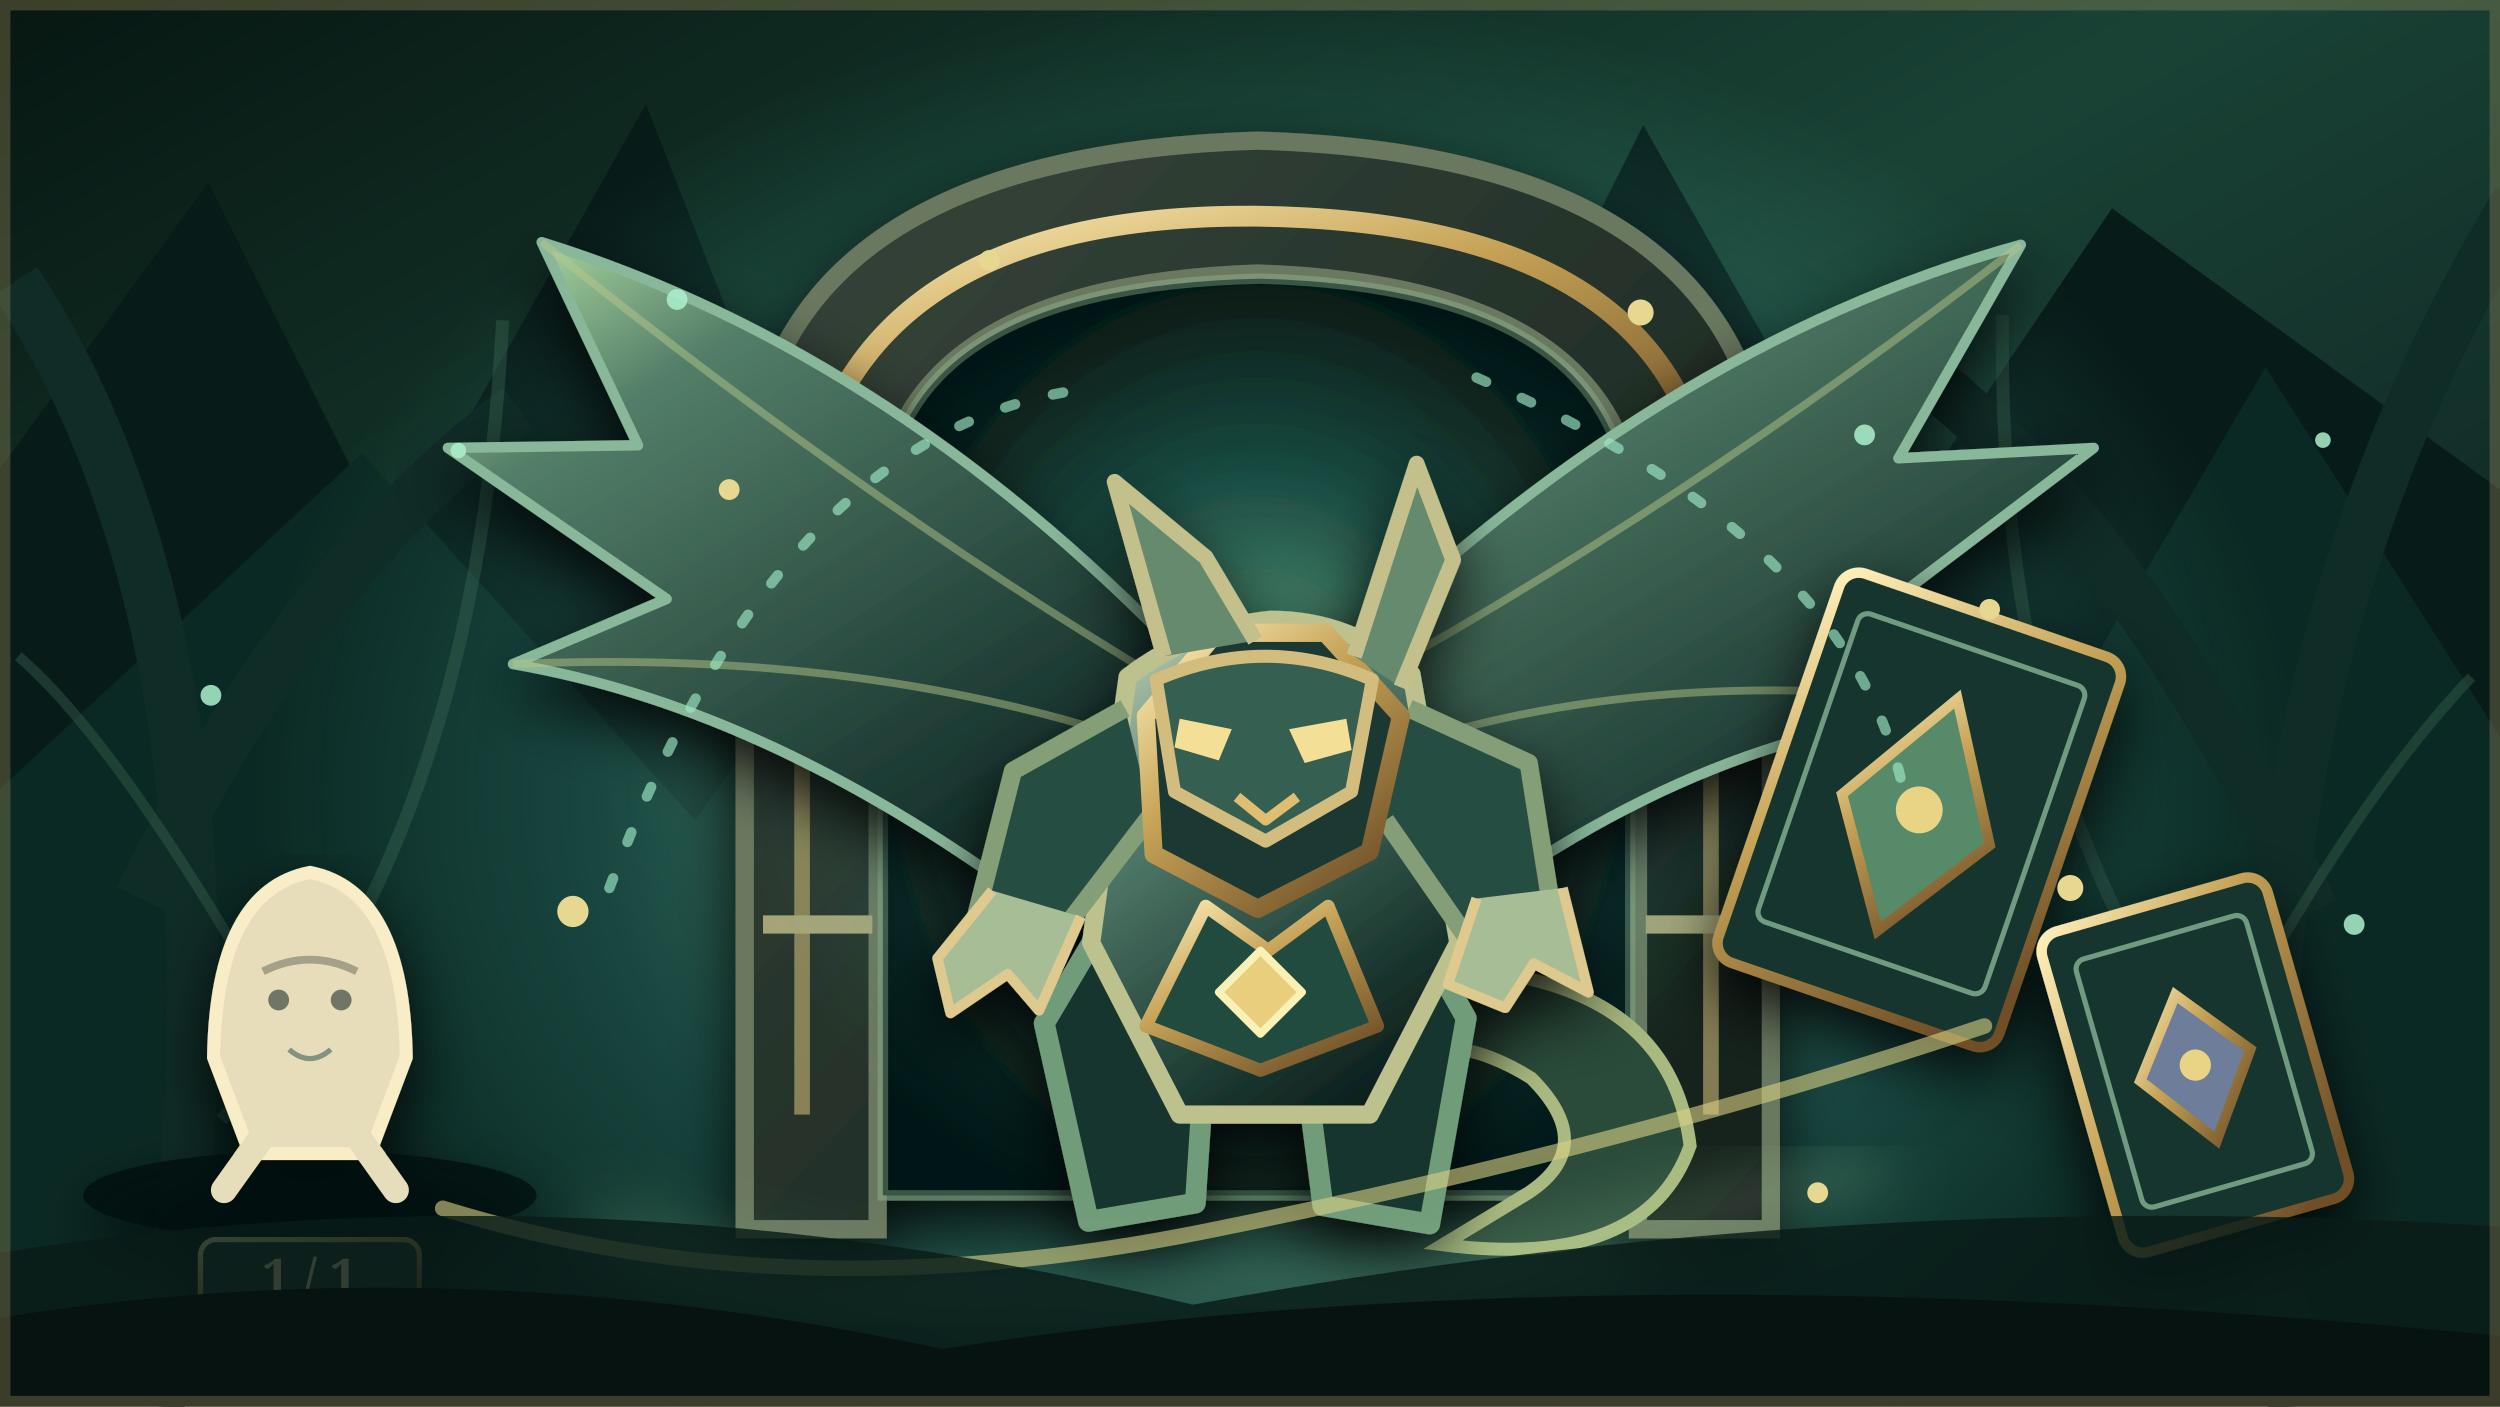
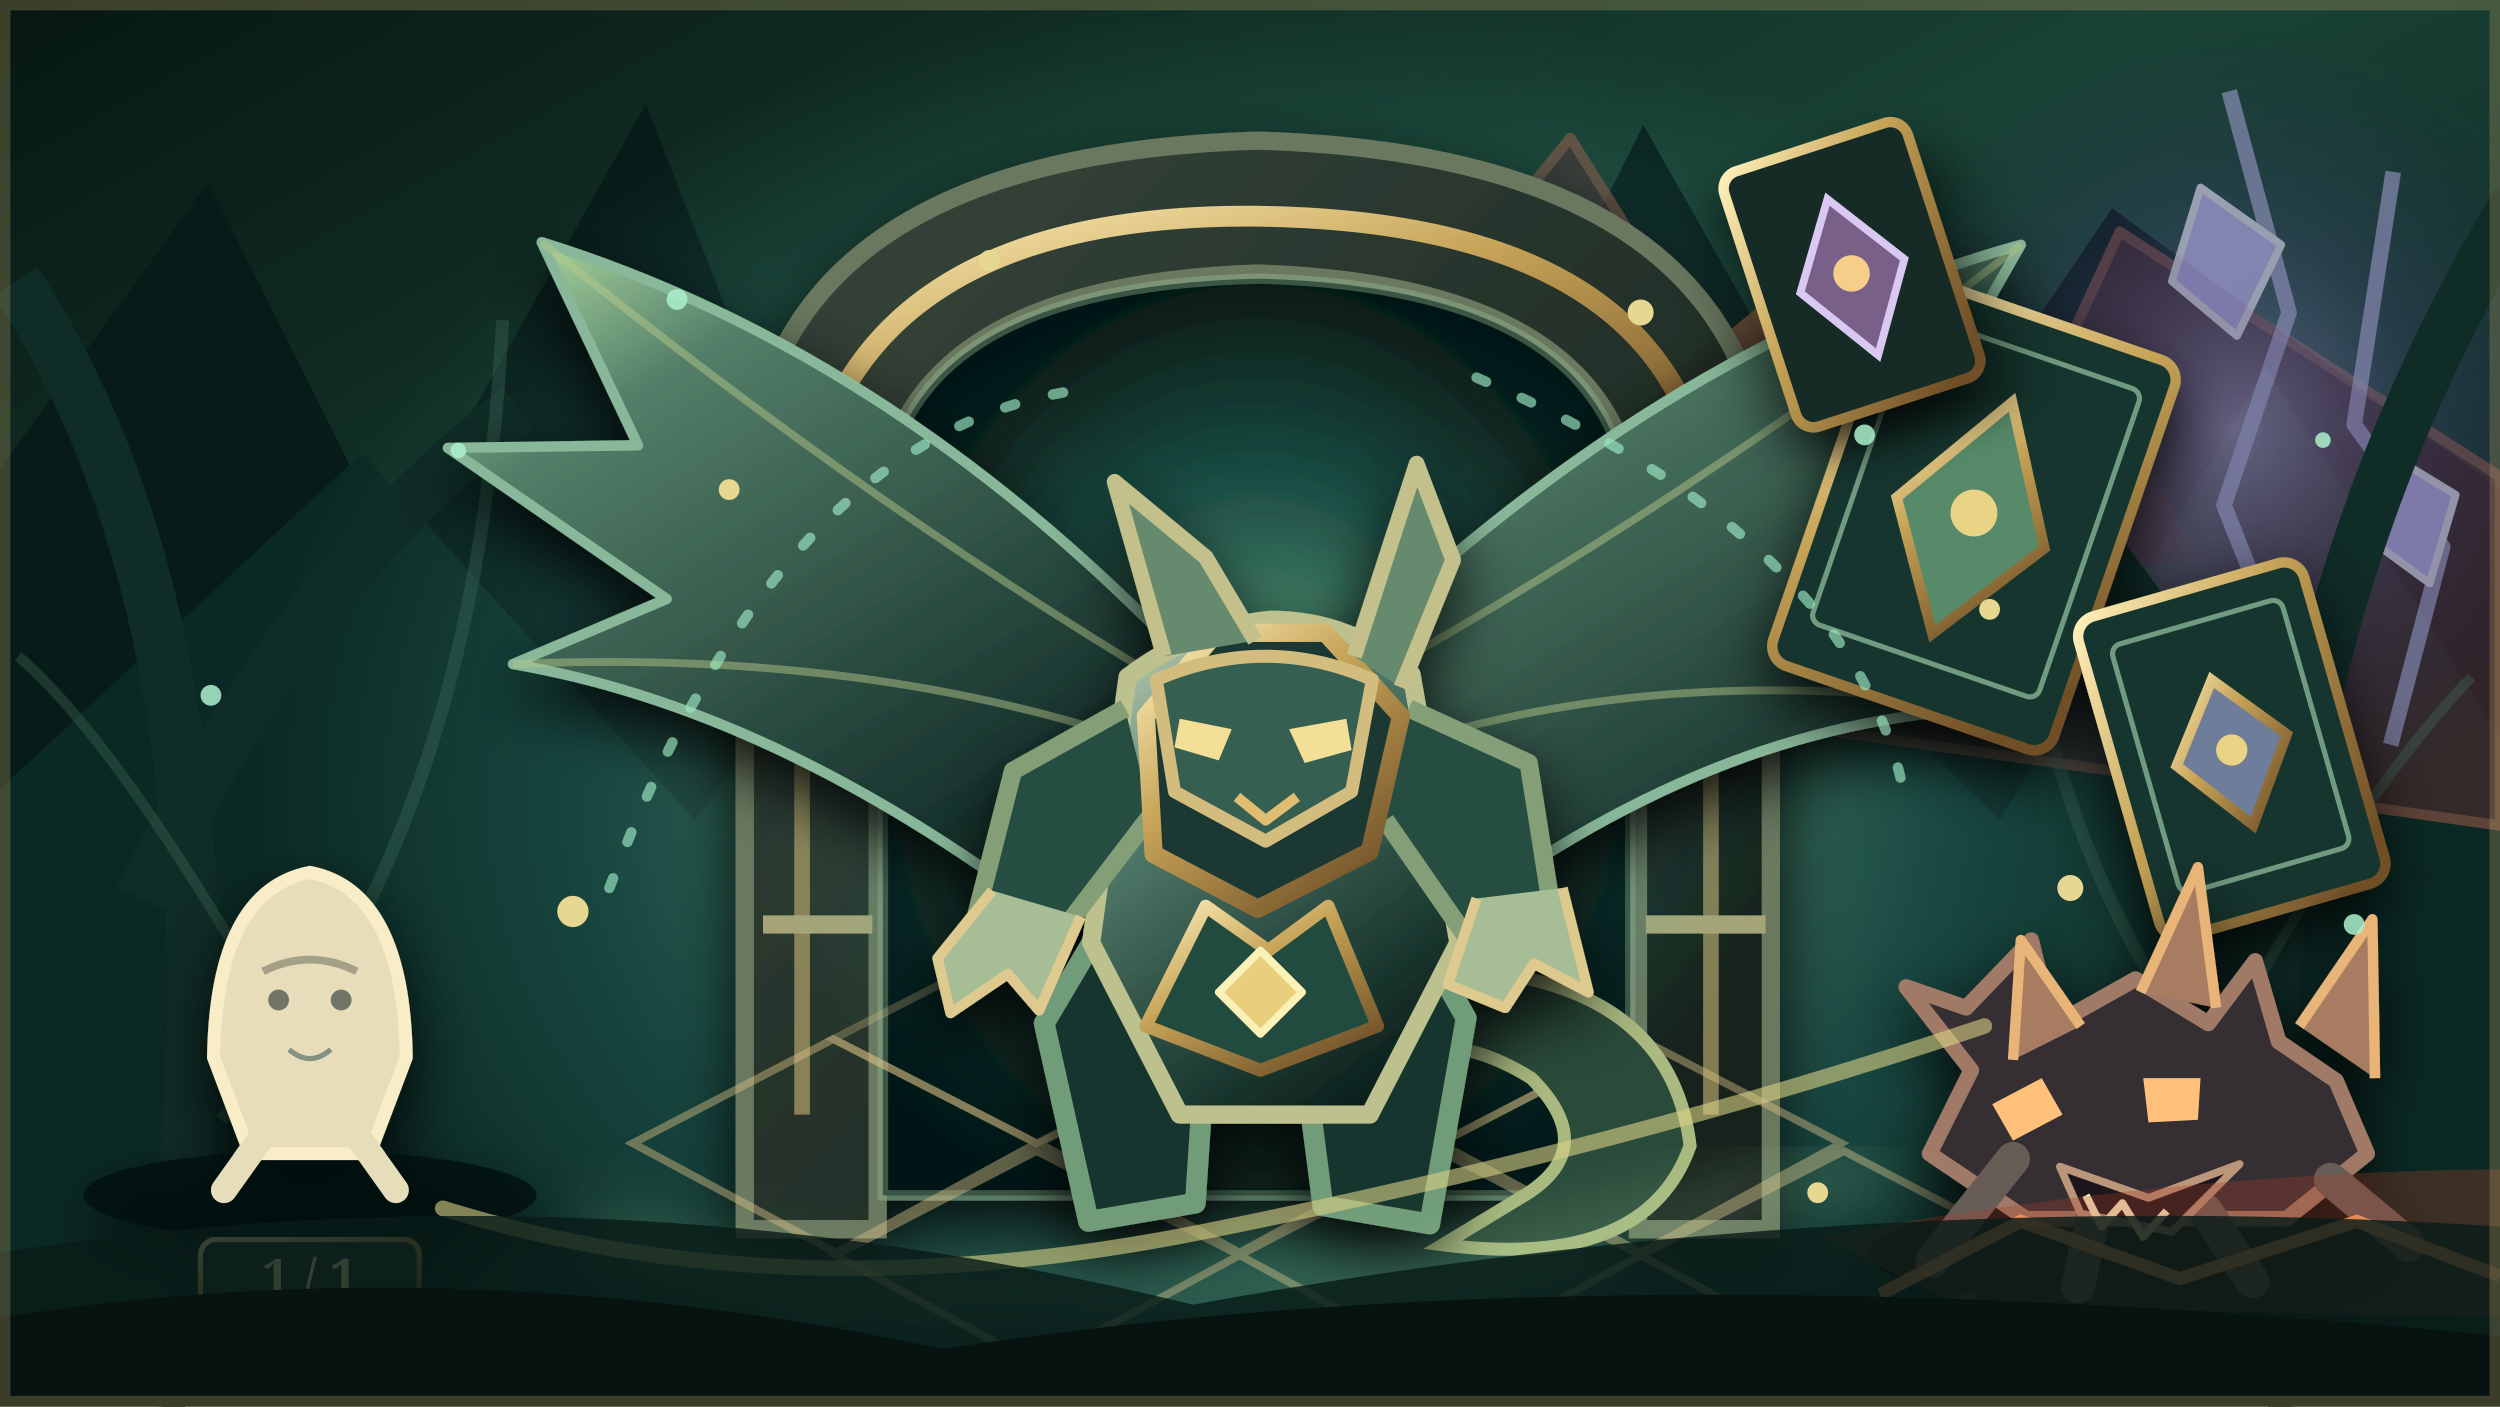
- <svg xmlns="http://www.w3.org/2000/svg" viewBox="0 0 960 540" role="img" aria-label="GRAFTBOUND original fantasy cover: a glowing blank creature evolving into an armored winged beast among ancient forest ruins">
+ <svg xmlns="http://www.w3.org/2000/svg" viewBox="0 0 960 540" role="img" aria-label="GRAFTBOUND original fantasy cover: The Blank evolves into a grafted winged hero amid a tactical battlefield, three fantasy realms, reward cards and a horned enemy">
  <defs>
+     <linearGradient id="lava" x1="0" y1="0" x2="1" y2="1">
+       <stop stop-color="#ffce7d" />
+       <stop offset=".35" stop-color="#e05a37" />
+       <stop offset="1" stop-color="#541e25" />
+     </linearGradient>
+     <radialGradient id="nexus">
+       <stop stop-color="#c4b6ff" stop-opacity=".7" />
+       <stop offset=".5" stop-color="#625aa8" stop-opacity=".35" />
+       <stop offset="1" stop-color="#31276f" stop-opacity="0" />
+     </radialGradient>
    <linearGradient id="night" x1="0" y1="0" x2="1" y2="1">
      <stop stop-color="#071712" />
      <stop offset=".44" stop-color="#194235" />
      <stop offset="1" stop-color="#080f16" />
    </linearGradient>
    <radialGradient id="halo">
      <stop stop-color="#e8e2b0" stop-opacity=".92" />
      <stop offset=".26" stop-color="#a7e7a5" stop-opacity=".52" />
      <stop offset=".68" stop-color="#4ab6ac" stop-opacity=".2" />
      <stop offset="1" stop-color="#52c4a4" stop-opacity="0" />
    </radialGradient>
    <radialGradient id="gate">
      <stop stop-color="#2e7160" />
      <stop offset=".5" stop-color="#123c34" />
      <stop offset="1" stop-color="#061914" />
    </radialGradient>
    <linearGradient id="gold" x1="0" y1="0" x2=".8" y2="1">
      <stop stop-color="#fff0bb" />
      <stop offset=".44" stop-color="#c5a256" />
      <stop offset="1" stop-color="#705028" />
    </linearGradient>
    <linearGradient id="wing" x1=".1" y1="0" x2=".8" y2="1">
      <stop stop-color="#a9d59e" />
      <stop offset=".22" stop-color="#537e68" />
      <stop offset=".74" stop-color="#203e36" />
      <stop offset="1" stop-color="#0b2421" />
    </linearGradient>
    <linearGradient id="body" x1=".2" y1="0" x2=".75" y2="1">
      <stop stop-color="#b7cab0" />
      <stop offset=".32" stop-color="#4f7868" />
      <stop offset=".8" stop-color="#19352d" />
      <stop offset="1" stop-color="#0b1c1b" />
    </linearGradient>
    <linearGradient id="stone" x1="0" y1="0" x2="1" y2="1">
      <stop stop-color="#38463b" />
      <stop offset="1" stop-color="#111e19" />
    </linearGradient>
    <filter id="glow">
      <feGaussianBlur stdDeviation="12" />
    </filter>
    <filter id="shadow">
      <feDropShadow dx="0" dy="10" stdDeviation="12" flood-color="#000" flood-opacity=".85" />
    </filter>
    <filter id="smoke">
      <feGaussianBlur stdDeviation="4" />
    </filter>
  </defs>
  <rect width="960" height="540" fill="url(#night)" />
  <path d="M0 180 80 70 151 212 248 40 312 203 425 92 545 220 631 48 723 210 811 80 960 188V540H0Z" fill="#071b19" />
  <path d="M0 303 139 174 267 315 372 164 504 328 647 195 768 315 870 141 960 283V540H0Z" fill="#0b2924" />
+   <g opacity=".62" stroke-linejoin="round">
+     <path d="M540 130 603 53 661 145 707 64 775 173 814 89 960 183V317L634 271Z" fill="#4c282c" stroke="#915344" stroke-width="4" />
+     <path d="M604 134 622 100 641 146 704 94 721 160 749 129 779 188 819 164 844 215 777 221 702 184 631 185Z" fill="url(#lava)" />
+     <path d="M626 141 675 218M711 133 730 202M791 184 802 220" fill="none" stroke="#ffc47a" stroke-width="6" />
+     <ellipse cx="857" cy="164" rx="146" ry="153" fill="url(#nexus)" />
+     <path d="m856 35 23 85-25 74 31 78-28 68M919 66l-15 97 34 47-20 76" stroke="#c3b5f7" stroke-width="6" fill="none" opacity=".75" />
+     <path d="m845 72 31 22-17 35-25-21Zm75 104 23 14-10 34-30-22Z" fill="#c5b3ff" stroke="#e7ddff" stroke-width="3" />
+   </g>
  <ellipse cx="490" cy="304" rx="394" ry="304" fill="url(#halo)" />
  <g fill="none" stroke="#102c27" stroke-width="20" stroke-linejoin="round">
    <path d="M61 540Q104 258 6 108M54 345Q115 219 199 157M881 540Q843 282 967 77M888 350Q822 207 735 141" />
  </g>
  <g stroke="#426e59" stroke-opacity=".35" fill="none">
    <path d="M85 430Q183 324 193 123M883 446Q766 337 769 121" stroke-width="5" />
    <path d="M95 372Q42 282 7 252M864 382Q909 302 949 260" stroke-width="4" />
  </g>
  <g filter="url(#shadow)">
    <path d="M286 472V201Q286 60 483 54Q680 60 680 201V472H629V207Q629 110 483 105Q337 110 337 207V472Z" fill="url(#stone)" stroke="#6b785f" stroke-width="7" />
    <path d="M339 459V203Q339 110 484 107Q626 111 626 203V459Z" fill="url(#gate)" stroke="#9bc79d" stroke-opacity=".35" stroke-width="4" />
    <path d="M308 197Q326 82 482 83Q646 85 657 196" stroke="url(#gold)" stroke-width="8" fill="none" />
    <path d="M308 197v231M657 197v231" stroke="#bfac71" stroke-opacity=".65" stroke-width="6" fill="none" />
    <path d="M293 277h42m-42 78h42m297-78h46m-46 78h46" stroke="#a6a477" stroke-width="7" />
  </g>
  <ellipse cx="487" cy="293" rx="202" ry="183" fill="url(#halo)" opacity=".6" />
+   <g id="tactical-arena" fill="none" stroke="#ddc187" stroke-opacity=".44" stroke-width="3">
+     <path d="m243 439 77-40 78 40-77 42Zm156 0 77-40 77 40-77 42Zm154 0 77-40 77 40-77 42Zm-232 43 77-40 78 40-78 42Zm155 0 77-40 77 40-77 42Zm154 0 78-40 77 40-77 42Z" />
+     <path d="m320 399 78-40 78 40-78 40Zm156 0 77-40 77 40-77 40Z" opacity=".65" />
+   </g>
  <g filter="url(#shadow)" stroke="#89b799" stroke-width="4" stroke-linejoin="round">
    <path d="M462 260Q346 136 208 93L245 171 172 172 256 230 197 255Q297 272 402 351L461 317Z" fill="url(#wing)" />
    <path d="M507 260Q635 133 776 94L729 176 804 172 717 238 770 272Q663 274 559 352L499 318Z" fill="url(#wing)" />
    <path d="M463 271Q342 201 208 93M443 287Q334 249 197 255M507 271Q645 196 776 94M527 290Q636 252 770 272" fill="none" stroke="#b7c98a" stroke-opacity=".48" stroke-width="3" />
  </g>
  <path d="M524 372Q640 365 649 440Q632 488 554 478L587 458Q614 440 588 414Q556 394 532 408" fill="#2a4b3a" stroke="#a9b97f" stroke-width="5" />
  <g filter="url(#shadow)" stroke-linejoin="round">
    <path d="M443 322 401 393 418 469 459 462 463 401M524 322 563 391 549 470 508 463 500 401" fill="#18342d" stroke="#719c79" stroke-width="8" />
    <path d="M433 260Q458 241 488 238Q519 238 542 259L560 362 526 428 453 428 419 362Z" fill="url(#body)" stroke="#bdc18d" stroke-width="7" />
    <path d="M432 272 389 296 375 351 403 364 442 313M541 272 587 293 596 350 566 364 532 315" fill="#264e42" stroke="#849e77" stroke-width="7" />
    <path d="M381 342 360 368 365 389 387 374 399 388 415 352M567 345 556 378 578 387 589 370 610 381 600 341" fill="#a7bd95" stroke="#dec98e" stroke-width="4" />
    <path d="M440 275 467 243 509 243 538 275 526 327 483 349 443 328Z" fill="#1d3733" stroke="url(#gold)" stroke-width="7" />
    <path d="M447 252 428 185 463 214 482 246M520 252 544 178 558 215 538 264" fill="#668a6e" stroke="#c3c08b" stroke-width="6" />
    <path d="M444 261Q486 243 527 261L519 304 486 323 451 304Z" fill="#365e51" stroke="#d3bd7e" stroke-width="5" />
    <path d="M453 276 473 280 468 292 451 287M517 276 495 280 501 293 519 288" fill="#f4df97" stroke="none" />
    <path d="M475 306 486 315 498 306" fill="none" stroke="#dfbe72" stroke-width="4" />
    <path d="M463 348 487 365 510 348 529 394 484 411 440 394Z" fill="#244b40" stroke="url(#gold)" stroke-width="5" />
    <path d="M484 365 500 381 484 397 468 381Z" fill="#e9cf7d" stroke="#faf1b7" stroke-width="3" />
  </g>
  <g transform="translate(119 355)" filter="url(#shadow)">
    <ellipse cx="0" cy="104" rx="87" ry="17" fill="#030d09" opacity=".75" />
    <path d="M-37 51Q-36-13 0-20Q36-13 37 51L23 88H-23Z" fill="#e8ddba" stroke="#f9edc7" stroke-width="5" />
    <path d="M-18 18Q0 9 18 18" fill="none" stroke="#a5a088" stroke-width="3" />
    <circle cx="-12" cy="29" r="4" fill="#6f7567" />
    <circle cx="12" cy="29" r="4" fill="#6f7567" />
    <path d="M-8 48Q0 55 8 48" stroke="#849282" stroke-width="2" fill="none" />
    <path d="M-18 81 -33 102M18 81 33 102" stroke="#e6ddba" stroke-width="10" stroke-linecap="round" />
    <rect x="-42" y="121" width="84" height="29" rx="6" fill="#1b3026" stroke="url(#gold)" stroke-width="2" />
    <text y="142" text-anchor="middle" font-family="Georgia,serif" font-weight="bold" font-size="19" fill="#f0dcaa">1 / 1</text>
  </g>
  <g stroke="url(#gold)" stroke-width="4" fill="#14352d" filter="url(#shadow)">
-     <g transform="translate(737 311) rotate(19)">
+     <g transform="translate(758 197) rotate(19)">
      <rect x="-57" y="-79" width="114" height="158" rx="8" />
      <rect x="-46" y="-65" width="92" height="125" rx="4" stroke="#719b80" stroke-width="2" />
      <path d="M0-45 30 4 0 49-30 4Z" fill="#568a69" />
      <circle r="9" fill="#e9d384" stroke="none" />
    </g>
-     <g transform="translate(843 409) rotate(-16)">
+     <g transform="translate(857 288) rotate(-16)">
      <rect x="-45" y="-64" width="90" height="128" rx="8" />
      <rect x="-34" y="-51" width="68" height="99" rx="4" stroke="#719b80" stroke-width="2" />
      <path d="M0-28 22 0 0 30-22 0Z" fill="#6d7d9a" />
      <circle r="6" fill="#e9d384" stroke="none" />
    </g>
+   </g>
+   <g transform="translate(711 105) rotate(-18)" filter="url(#shadow)">
+     <rect x="-37" y="-51" width="74" height="103" rx="7" fill="#132b27" stroke="url(#gold)" stroke-width="4" />
+     <path d="m0-30 21 31-21 32L-21 1Z" fill="#786088" stroke="#d9c9f2" stroke-width="3" />
+     <circle r="7" fill="#f5cf8a" />
+   </g>
+   <g id="enemy-threat" transform="translate(820 410)" filter="url(#shadow)" stroke-linejoin="round">
+     <ellipse cy="71" rx="103" ry="20" fill="#020b09" opacity=".85" stroke="none" />
+     <path d="M-63 1-88-31-65-23-40-49-32-16 0-34 28-17 46-41 55-10 77 5 89 33 58 58-42 58-79 33Z" fill="#362d31" stroke="#a07a66" stroke-width="6" />
+     <path d="m-47 35-31 39m62-18-6 28m49-29 18 27m30-39 30 25" fill="none" stroke="#685c56" stroke-width="13" stroke-linecap="round" />
+     <path d="m-47-3 3-46 23 33m23-13 22-48 7 54m32 7 28-41 1 61" fill="#a77b61" stroke="#e8b477" stroke-width="4" />
+     <path d="m-55 14 19-10 8 14-19 10Zm58-10 22 0-1 16-19 1Z" fill="#ffc179" stroke="none" />
+     <path d="m-29 38 34 12 35-13-26 26-35-7Z" fill="#1b131c" stroke="#bc967a" stroke-width="3" />
+     <path d="m-19 49 6 12 8-9 8 13 9-10" stroke="#fff3c5" stroke-width="3" fill="none" />
  </g>
  <g fill="none" stroke-linecap="round">
    <path d="M170 464Q302 505 462 473T762 394" stroke="#d9d084" stroke-width="6" opacity=".6" />
    <path d="M234 341Q301 162 420 149M567 145Q711 207 731 304" stroke="#9ceac4" stroke-width="4" opacity=".65" stroke-dasharray="4 15" />
    <path d="M236 473Q420 544 718 446" stroke="#a4d7a1" stroke-width="18" opacity=".25" filter="url(#glow)" />
  </g>
  <g fill="#e6d891">
    <circle cx="220" cy="350" r="6" />
    <circle cx="280" cy="188" r="4" />
    <circle cx="380" cy="100" r="4" />
    <circle cx="630" cy="120" r="5" />
    <circle cx="764" cy="234" r="4" />
    <circle cx="795" cy="341" r="5" />
    <circle cx="698" cy="458" r="4" />
  </g>
  <g fill="#abf1cc" opacity=".85">
    <circle cx="176" cy="173" r="3" />
    <circle cx="260" cy="115" r="4" />
    <circle cx="716" cy="167" r="4" />
    <circle cx="892" cy="169" r="3" />
    <circle cx="904" cy="355" r="4" />
    <circle cx="81" cy="267" r="4" />
  </g>
+   <path d="M698 475Q834 450 960 449V506L753 501Z" fill="#a4402a" opacity=".32" />
+   <path d="m722 497 54-28 61 22 68-22 55 21" stroke="#ff995d" stroke-width="5" stroke-opacity=".8" fill="none" />
  <path d="M0 481Q230 445 458 501Q710 455 960 471V540H0Z" fill="#091b17" opacity=".82" />
  <path d="M0 506Q175 478 362 518Q613 479 960 513V540H0Z" fill="#071310" />
  <rect width="960" height="540" fill="none" stroke="#b69e64" stroke-opacity=".3" stroke-width="8" />
</svg>
